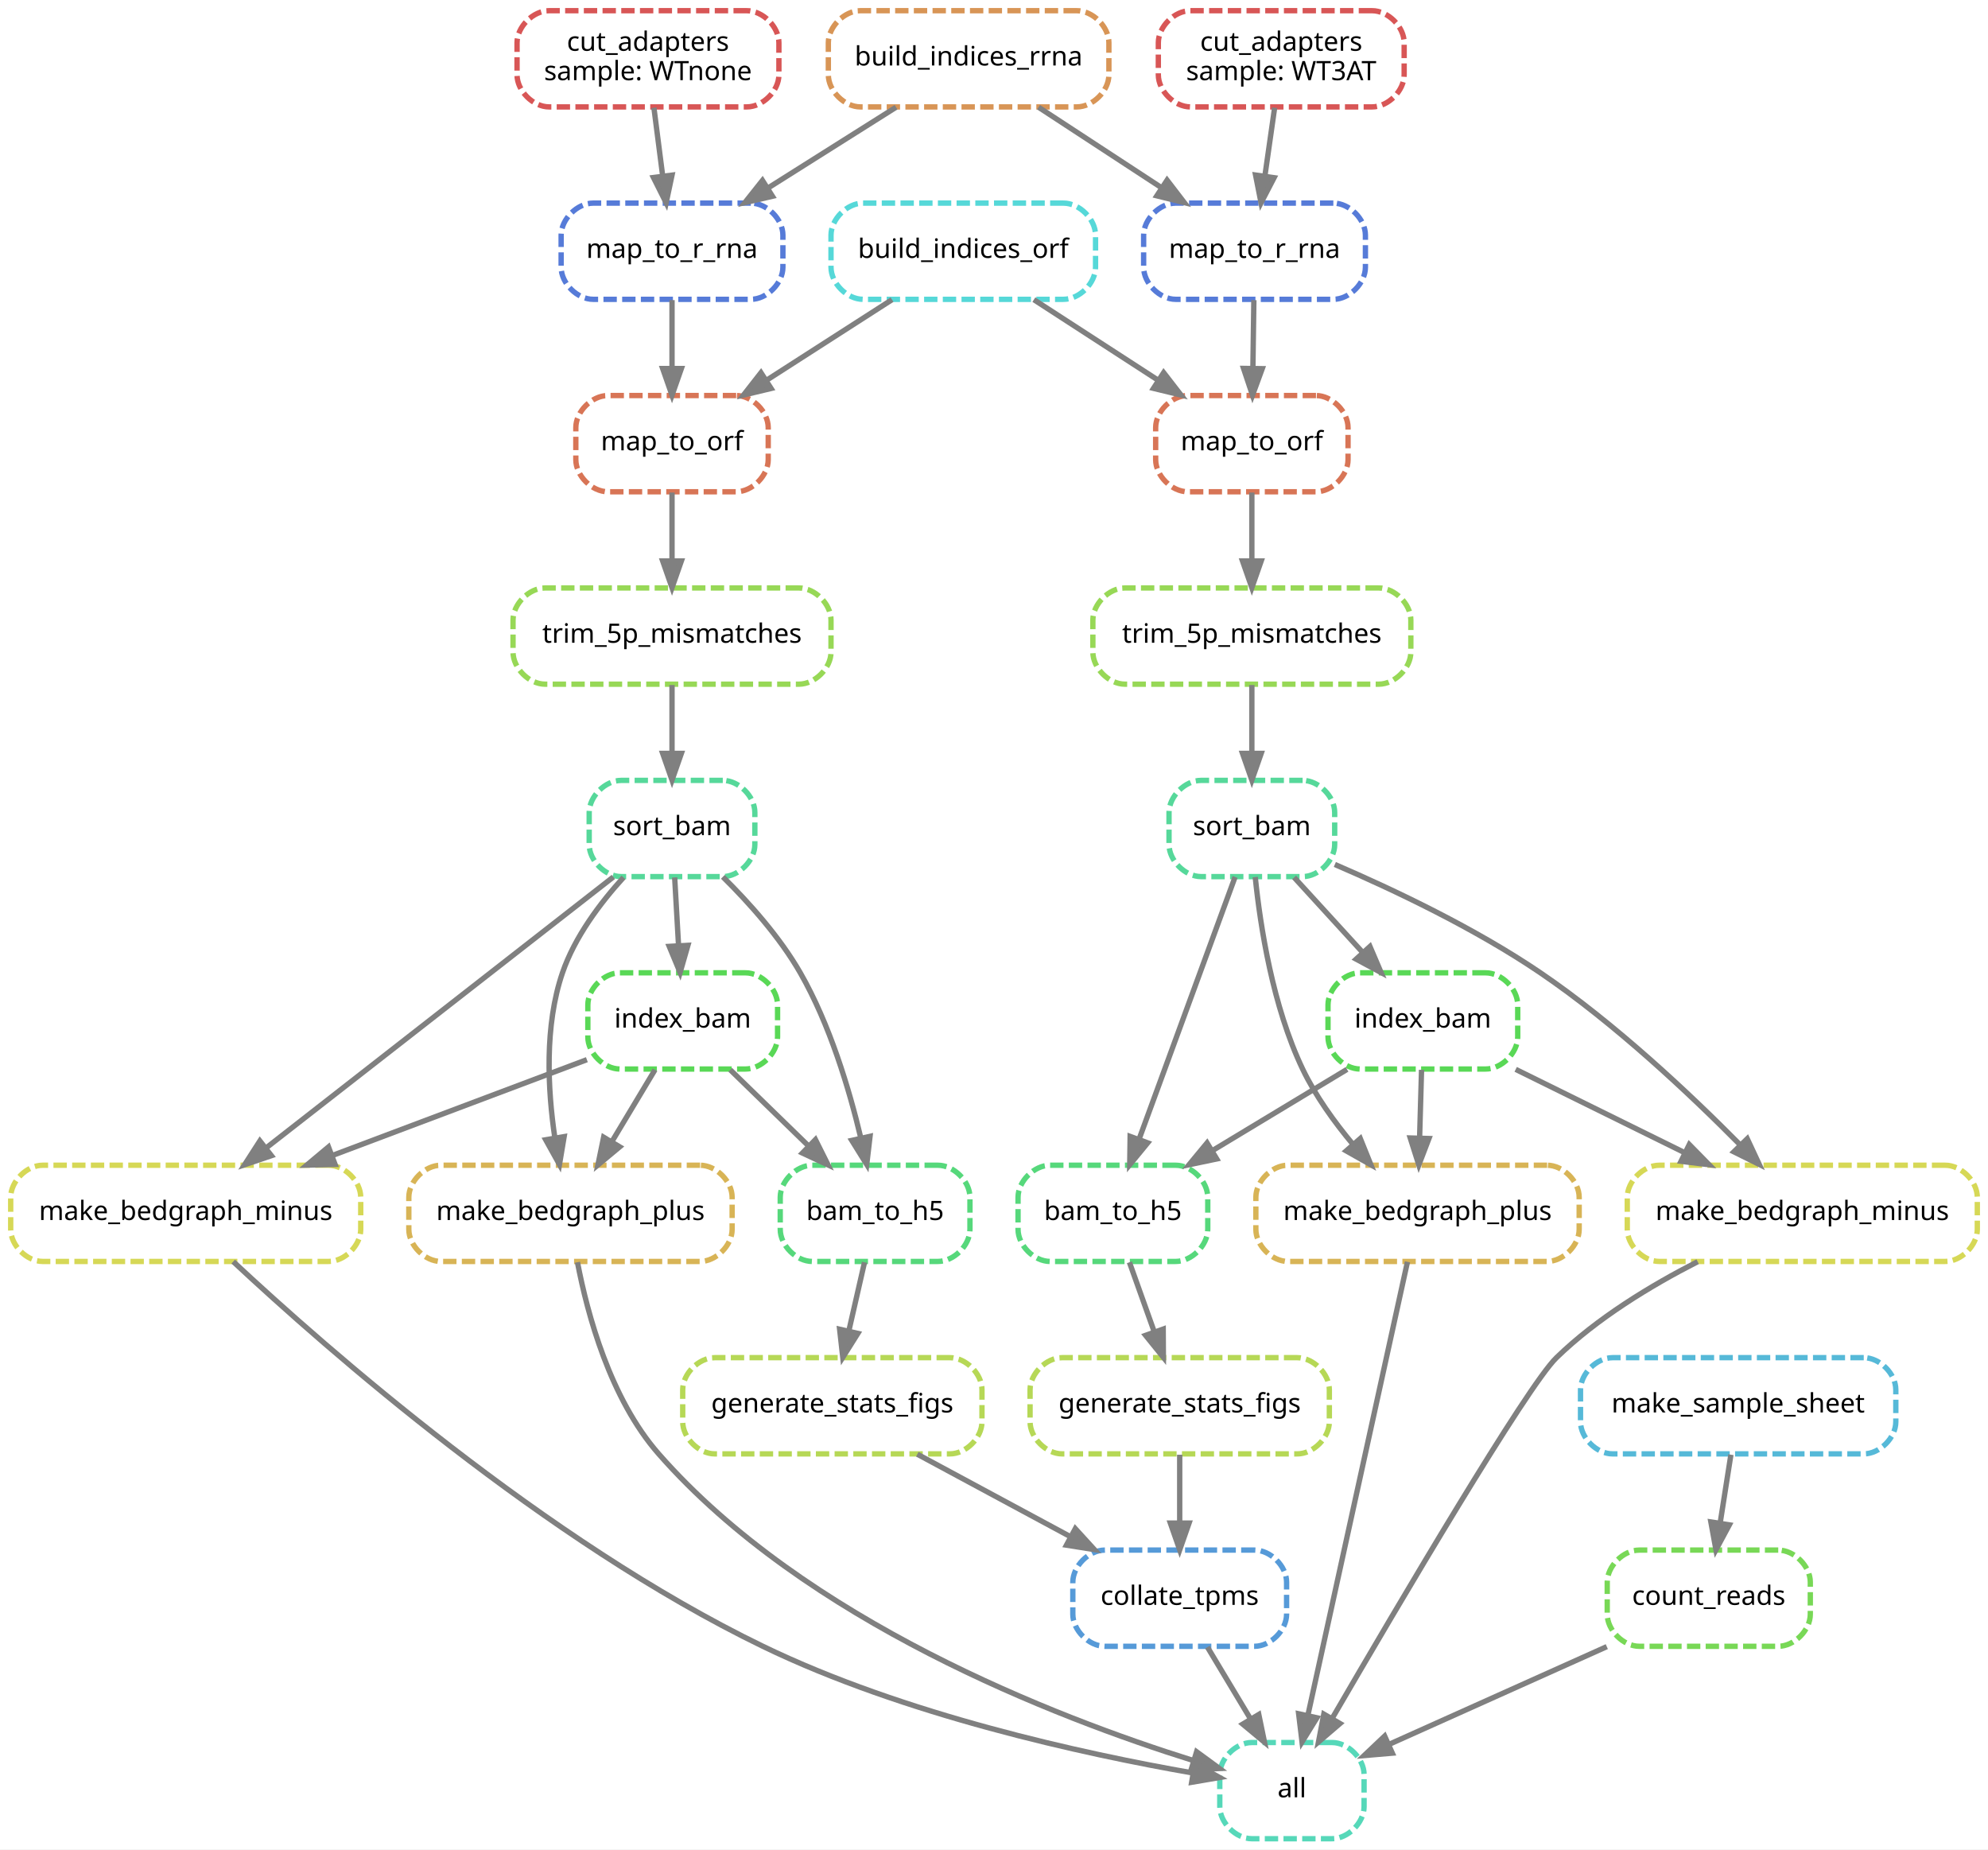
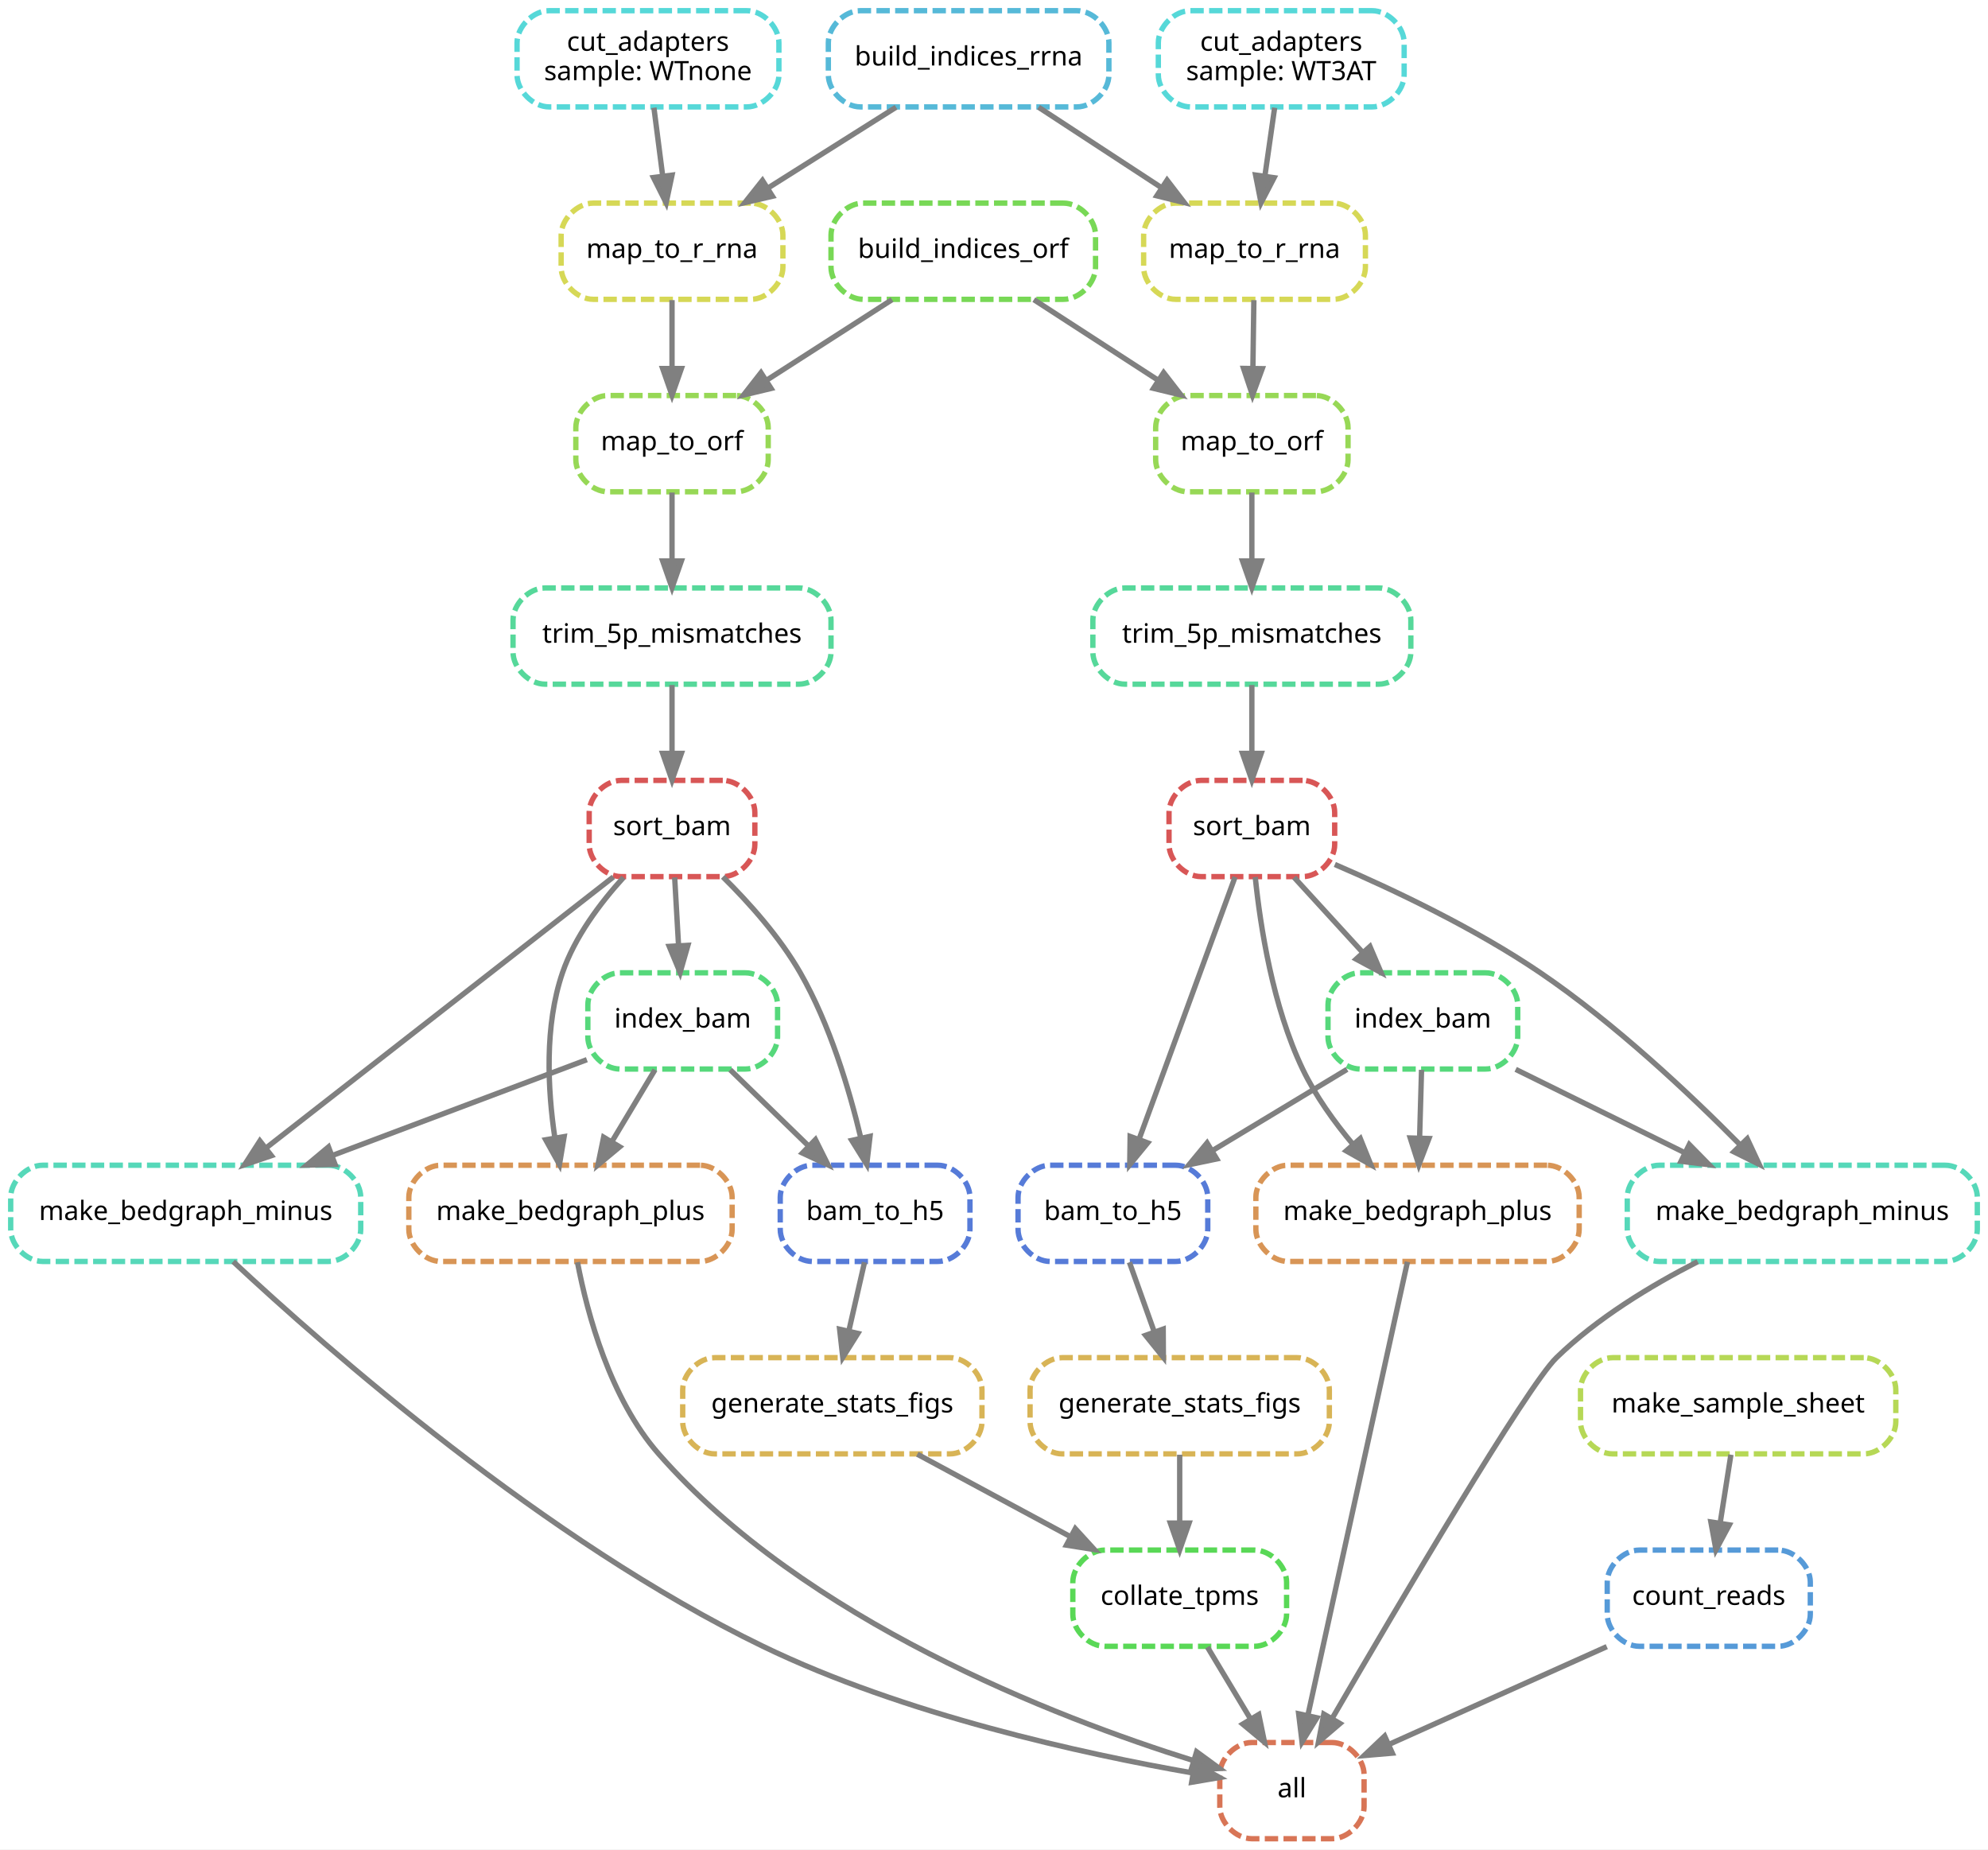
<svg xmlns="http://www.w3.org/2000/svg" width="744pt" height="692pt" viewBox="0.00 0.00 744.00 692.00">
  <g id="graph0" class="graph" transform="scale(1 1) rotate(0) translate(4 688)">
    <polygon fill="white" stroke="none" points="-4,4 -4,-688 740,-688 740,4 -4,4" />
    <g id="node1" class="node">
-       <path fill="none" stroke="#56d8b9" stroke-width="2" stroke-dasharray="5,2" d="M494.5,-36C494.5,-36 464.5,-36 464.5,-36 458.5,-36 452.5,-30 452.5,-24 452.5,-24 452.5,-12 452.5,-12 452.5,-6 458.5,-0 464.5,-0 464.5,-0 494.5,-0 494.5,-0 500.5,-0 506.5,-6 506.5,-12 506.5,-12 506.5,-24 506.5,-24 506.5,-30 500.5,-36 494.5,-36" />
+       <path fill="none" stroke="#d87556" stroke-width="2" stroke-dasharray="5,2" d="M494.5,-36C494.5,-36 464.5,-36 464.5,-36 458.5,-36 452.5,-30 452.5,-24 452.5,-24 452.5,-12 452.5,-12 452.5,-6 458.5,-0 464.5,-0 464.5,-0 494.5,-0 494.5,-0 500.5,-0 506.5,-6 506.5,-12 506.5,-12 506.5,-24 506.5,-24 506.5,-30 500.5,-36 494.5,-36" />
      <text text-anchor="middle" x="479.5" y="-15.5" font-family="sans" font-size="10.00">all</text>
    </g>
    <g id="node2" class="node">
-       <path fill="none" stroke="#d8b456" stroke-width="2" stroke-dasharray="5,2" d="M258,-252C258,-252 161,-252 161,-252 155,-252 149,-246 149,-240 149,-240 149,-228 149,-228 149,-222 155,-216 161,-216 161,-216 258,-216 258,-216 264,-216 270,-222 270,-228 270,-228 270,-240 270,-240 270,-246 264,-252 258,-252" />
+       <path fill="none" stroke="#d89556" stroke-width="2" stroke-dasharray="5,2" d="M258,-252C258,-252 161,-252 161,-252 155,-252 149,-246 149,-240 149,-240 149,-228 149,-228 149,-222 155,-216 161,-216 161,-216 258,-216 258,-216 264,-216 270,-222 270,-228 270,-228 270,-240 270,-240 270,-246 264,-252 258,-252" />
      <text text-anchor="middle" x="209.5" y="-231.5" font-family="sans" font-size="10.00">make_bedgraph_plus</text>
    </g>
    <g id="edge1" class="edge">
      <path fill="none" stroke="grey" stroke-width="2" d="M212.111,-215.709C215.835,-196.257 224.348,-164.685 242.5,-144 297.297,-81.555 390.983,-45.401 442.629,-29.247" />
      <polygon fill="grey" stroke="grey" stroke-width="2" points="443.826,-32.541 452.373,-26.28 441.788,-25.844 443.826,-32.541" />
    </g>
    <g id="node3" class="node">
-       <path fill="none" stroke="#d8b456" stroke-width="2" stroke-dasharray="5,2" d="M575,-252C575,-252 478,-252 478,-252 472,-252 466,-246 466,-240 466,-240 466,-228 466,-228 466,-222 472,-216 478,-216 478,-216 575,-216 575,-216 581,-216 587,-222 587,-228 587,-228 587,-240 587,-240 587,-246 581,-252 575,-252" />
+       <path fill="none" stroke="#d89556" stroke-width="2" stroke-dasharray="5,2" d="M575,-252C575,-252 478,-252 478,-252 472,-252 466,-246 466,-240 466,-240 466,-228 466,-228 466,-222 472,-216 478,-216 478,-216 575,-216 575,-216 581,-216 587,-222 587,-228 587,-228 587,-240 587,-240 587,-246 581,-252 575,-252" />
      <text text-anchor="middle" x="526.5" y="-231.5" font-family="sans" font-size="10.00">make_bedgraph_plus</text>
    </g>
    <g id="edge2" class="edge">
      <path fill="none" stroke="grey" stroke-width="2" d="M522.733,-215.849C514.586,-178.753 495.271,-90.81 485.452,-46.103" />
      <polygon fill="grey" stroke="grey" stroke-width="2" points="488.848,-45.249 483.285,-36.233 482.011,-46.751 488.848,-45.249" />
    </g>
    <g id="node4" class="node">
-       <path fill="none" stroke="#d6d856" stroke-width="2" stroke-dasharray="5,2" d="M119,-252C119,-252 12,-252 12,-252 6,-252 0,-246 0,-240 0,-240 0,-228 0,-228 0,-222 6,-216 12,-216 12,-216 119,-216 119,-216 125,-216 131,-222 131,-228 131,-228 131,-240 131,-240 131,-246 125,-252 119,-252" />
+       <path fill="none" stroke="#56d8b9" stroke-width="2" stroke-dasharray="5,2" d="M119,-252C119,-252 12,-252 12,-252 6,-252 0,-246 0,-240 0,-240 0,-228 0,-228 0,-222 6,-216 12,-216 12,-216 119,-216 119,-216 125,-216 131,-222 131,-228 131,-228 131,-240 131,-240 131,-246 125,-252 119,-252" />
      <text text-anchor="middle" x="65.5" y="-231.5" font-family="sans" font-size="10.00">make_bedgraph_minus</text>
    </g>
    <g id="edge3" class="edge">
      <path fill="none" stroke="grey" stroke-width="2" d="M83.273,-215.951C118.323,-183.246 200.049,-111.45 281.5,-72 334.384,-46.386 401.424,-31.765 442.356,-24.611" />
      <polygon fill="grey" stroke="grey" stroke-width="2" points="443.147,-28.027 452.425,-22.911 441.981,-21.125 443.147,-28.027" />
    </g>
    <g id="node5" class="node">
-       <path fill="none" stroke="#d6d856" stroke-width="2" stroke-dasharray="5,2" d="M724,-252C724,-252 617,-252 617,-252 611,-252 605,-246 605,-240 605,-240 605,-228 605,-228 605,-222 611,-216 617,-216 617,-216 724,-216 724,-216 730,-216 736,-222 736,-228 736,-228 736,-240 736,-240 736,-246 730,-252 724,-252" />
+       <path fill="none" stroke="#56d8b9" stroke-width="2" stroke-dasharray="5,2" d="M724,-252C724,-252 617,-252 617,-252 611,-252 605,-246 605,-240 605,-240 605,-228 605,-228 605,-222 611,-216 617,-216 617,-216 724,-216 724,-216 730,-216 736,-222 736,-228 736,-228 736,-240 736,-240 736,-246 730,-252 724,-252" />
      <text text-anchor="middle" x="670.5" y="-231.5" font-family="sans" font-size="10.00">make_bedgraph_minus</text>
    </g>
    <g id="edge4" class="edge">
      <path fill="none" stroke="grey" stroke-width="2" d="M631.352,-215.921C613.812,-206.969 593.702,-194.773 578.5,-180 567.456,-169.268 519.374,-87.701 494.512,-44.956" />
      <polygon fill="grey" stroke="grey" stroke-width="2" points="497.486,-43.108 489.439,-36.218 491.433,-46.623 497.486,-43.108" />
    </g>
    <g id="node6" class="node">
-       <path fill="none" stroke="#569ad8" stroke-width="2" stroke-dasharray="5,2" d="M465.5,-108C465.5,-108 409.5,-108 409.5,-108 403.5,-108 397.5,-102 397.5,-96 397.5,-96 397.5,-84 397.5,-84 397.5,-78 403.5,-72 409.5,-72 409.5,-72 465.5,-72 465.5,-72 471.5,-72 477.5,-78 477.5,-84 477.5,-84 477.5,-96 477.5,-96 477.5,-102 471.5,-108 465.5,-108" />
+       <path fill="none" stroke="#59d856" stroke-width="2" stroke-dasharray="5,2" d="M465.5,-108C465.5,-108 409.5,-108 409.5,-108 403.5,-108 397.5,-102 397.5,-96 397.5,-96 397.5,-84 397.5,-84 397.5,-78 403.5,-72 409.5,-72 409.5,-72 465.5,-72 465.5,-72 471.5,-72 477.5,-78 477.5,-84 477.5,-84 477.5,-96 477.5,-96 477.5,-102 471.5,-108 465.5,-108" />
      <text text-anchor="middle" x="437.5" y="-87.5" font-family="sans" font-size="10.00">collate_tpms</text>
    </g>
    <g id="edge5" class="edge">
      <path fill="none" stroke="grey" stroke-width="2" d="M447.882,-71.697C452.765,-63.559 458.687,-53.689 464.079,-44.701" />
      <polygon fill="grey" stroke="grey" stroke-width="2" points="467.094,-46.48 469.237,-36.104 461.091,-42.879 467.094,-46.48" />
    </g>
    <g id="node7" class="node">
-       <path fill="none" stroke="#78d856" stroke-width="2" stroke-dasharray="5,2" d="M661.5,-108C661.5,-108 609.5,-108 609.5,-108 603.5,-108 597.5,-102 597.5,-96 597.5,-96 597.5,-84 597.5,-84 597.5,-78 603.5,-72 609.5,-72 609.5,-72 661.5,-72 661.5,-72 667.5,-72 673.5,-78 673.5,-84 673.5,-84 673.5,-96 673.5,-96 673.5,-102 667.5,-108 661.5,-108" />
+       <path fill="none" stroke="#569ad8" stroke-width="2" stroke-dasharray="5,2" d="M661.5,-108C661.5,-108 609.5,-108 609.5,-108 603.5,-108 597.5,-102 597.5,-96 597.5,-96 597.5,-84 597.5,-84 597.5,-78 603.5,-72 609.5,-72 609.5,-72 661.5,-72 661.5,-72 667.5,-72 673.5,-78 673.5,-84 673.5,-84 673.5,-96 673.5,-96 673.5,-102 667.5,-108 661.5,-108" />
      <text text-anchor="middle" x="635.5" y="-87.5" font-family="sans" font-size="10.00">count_reads</text>
    </g>
    <g id="edge6" class="edge">
      <path fill="none" stroke="grey" stroke-width="2" d="M597.338,-71.876C572.493,-60.728 540.276,-46.272 515.81,-35.293" />
      <polygon fill="grey" stroke="grey" stroke-width="2" points="517.068,-32.021 506.512,-31.121 514.202,-38.408 517.068,-32.021" />
    </g>
    <g id="node8" class="node">
-       <path fill="none" stroke="#56d89a" stroke-width="2" stroke-dasharray="5,2" d="M266.5,-396C266.5,-396 228.5,-396 228.5,-396 222.5,-396 216.5,-390 216.5,-384 216.5,-384 216.5,-372 216.5,-372 216.5,-366 222.5,-360 228.5,-360 228.5,-360 266.5,-360 266.5,-360 272.5,-360 278.5,-366 278.5,-372 278.5,-372 278.5,-384 278.5,-384 278.5,-390 272.5,-396 266.5,-396" />
+       <path fill="none" stroke="#d85656" stroke-width="2" stroke-dasharray="5,2" d="M266.5,-396C266.5,-396 228.5,-396 228.5,-396 222.5,-396 216.5,-390 216.5,-384 216.5,-384 216.5,-372 216.5,-372 216.5,-366 222.5,-360 228.5,-360 228.5,-360 266.5,-360 266.5,-360 272.5,-360 278.5,-366 278.5,-372 278.5,-372 278.5,-384 278.5,-384 278.5,-390 272.5,-396 266.5,-396" />
      <text text-anchor="middle" x="247.5" y="-375.5" font-family="sans" font-size="10.00">sort_bam</text>
    </g>
    <g id="edge7" class="edge">
      <path fill="none" stroke="grey" stroke-width="2" d="M229.331,-359.677C220.615,-350.097 211.088,-337.43 206.5,-324 199.721,-304.159 200.967,-280.362 203.637,-262.369" />
      <polygon fill="grey" stroke="grey" stroke-width="2" points="207.13,-262.71 205.374,-252.262 200.231,-261.524 207.13,-262.71" />
    </g>
    <g id="edge11" class="edge">
      <path fill="none" stroke="grey" stroke-width="2" d="M225.547,-359.871C193.162,-334.604 132.474,-287.254 95.849,-258.679" />
      <polygon fill="grey" stroke="grey" stroke-width="2" points="97.569,-255.581 87.531,-252.189 93.263,-261.1 97.569,-255.581" />
    </g>
    <g id="node9" class="node">
-       <path fill="none" stroke="#59d856" stroke-width="2" stroke-dasharray="5,2" d="M275,-324C275,-324 228,-324 228,-324 222,-324 216,-318 216,-312 216,-312 216,-300 216,-300 216,-294 222,-288 228,-288 228,-288 275,-288 275,-288 281,-288 287,-294 287,-300 287,-300 287,-312 287,-312 287,-318 281,-324 275,-324" />
+       <path fill="none" stroke="#56d87b" stroke-width="2" stroke-dasharray="5,2" d="M275,-324C275,-324 228,-324 228,-324 222,-324 216,-318 216,-312 216,-312 216,-300 216,-300 216,-294 222,-288 228,-288 228,-288 275,-288 275,-288 281,-288 287,-294 287,-300 287,-300 287,-312 287,-312 287,-318 281,-324 275,-324" />
      <text text-anchor="middle" x="251.5" y="-303.5" font-family="sans" font-size="10.00">index_bam</text>
    </g>
    <g id="edge19" class="edge">
      <path fill="none" stroke="grey" stroke-width="2" d="M248.489,-359.697C248.93,-351.983 249.459,-342.712 249.951,-334.112" />
      <polygon fill="grey" stroke="grey" stroke-width="2" points="253.446,-334.288 250.523,-324.104 246.458,-333.888 253.446,-334.288" />
    </g>
    <g id="node17" class="node">
-       <path fill="none" stroke="#56d87b" stroke-width="2" stroke-dasharray="5,2" d="M347,-252C347,-252 300,-252 300,-252 294,-252 288,-246 288,-240 288,-240 288,-228 288,-228 288,-222 294,-216 300,-216 300,-216 347,-216 347,-216 353,-216 359,-222 359,-228 359,-228 359,-240 359,-240 359,-246 353,-252 347,-252" />
+       <path fill="none" stroke="#567bd8" stroke-width="2" stroke-dasharray="5,2" d="M347,-252C347,-252 300,-252 300,-252 294,-252 288,-246 288,-240 288,-240 288,-228 288,-228 288,-222 294,-216 300,-216 300,-216 347,-216 347,-216 353,-216 359,-222 359,-228 359,-228 359,-240 359,-240 359,-246 353,-252 347,-252" />
      <text text-anchor="middle" x="323.5" y="-231.5" font-family="sans" font-size="10.00">bam_to_h5</text>
    </g>
    <g id="edge26" class="edge">
      <path fill="none" stroke="grey" stroke-width="2" d="M266.52,-359.911C276.345,-350.208 287.846,-337.356 295.5,-324 306.541,-304.733 313.787,-280.578 318.135,-262.296" />
      <polygon fill="grey" stroke="grey" stroke-width="2" points="321.606,-262.814 320.368,-252.291 314.774,-261.289 321.606,-262.814" />
    </g>
    <g id="edge8" class="edge">
      <path fill="none" stroke="grey" stroke-width="2" d="M241.118,-287.697C236.235,-279.559 230.313,-269.689 224.921,-260.701" />
      <polygon fill="grey" stroke="grey" stroke-width="2" points="227.909,-258.879 219.763,-252.104 221.906,-262.48 227.909,-258.879" />
    </g>
    <g id="edge12" class="edge">
      <path fill="none" stroke="grey" stroke-width="2" d="M215.637,-291.503C188.68,-281.358 151.265,-267.277 120.53,-255.71" />
      <polygon fill="grey" stroke="grey" stroke-width="2" points="121.399,-252.298 110.807,-252.051 118.934,-258.849 121.399,-252.298" />
    </g>
    <g id="edge27" class="edge">
      <path fill="none" stroke="grey" stroke-width="2" d="M269.298,-287.697C278.104,-279.135 288.882,-268.656 298.501,-259.304" />
      <polygon fill="grey" stroke="grey" stroke-width="2" points="301.177,-261.585 305.907,-252.104 296.297,-256.566 301.177,-261.585" />
    </g>
    <g id="node10" class="node">
-       <path fill="none" stroke="#56d89a" stroke-width="2" stroke-dasharray="5,2" d="M483.5,-396C483.5,-396 445.5,-396 445.5,-396 439.5,-396 433.5,-390 433.5,-384 433.5,-384 433.5,-372 433.5,-372 433.5,-366 439.5,-360 445.5,-360 445.5,-360 483.5,-360 483.5,-360 489.5,-360 495.5,-366 495.5,-372 495.5,-372 495.5,-384 495.5,-384 495.5,-390 489.5,-396 483.5,-396" />
+       <path fill="none" stroke="#d85656" stroke-width="2" stroke-dasharray="5,2" d="M483.5,-396C483.5,-396 445.5,-396 445.5,-396 439.5,-396 433.5,-390 433.5,-384 433.5,-384 433.5,-372 433.5,-372 433.5,-366 439.5,-360 445.5,-360 445.5,-360 483.5,-360 483.5,-360 489.5,-360 495.5,-366 495.5,-372 495.5,-372 495.5,-384 495.5,-384 495.5,-390 489.5,-396 483.5,-396" />
      <text text-anchor="middle" x="464.5" y="-375.5" font-family="sans" font-size="10.00">sort_bam</text>
    </g>
    <g id="edge9" class="edge">
      <path fill="none" stroke="grey" stroke-width="2" d="M465.768,-359.836C467.669,-341.328 472.324,-311.377 483.5,-288 488.303,-277.955 495.373,-268.143 502.4,-259.747" />
      <polygon fill="grey" stroke="grey" stroke-width="2" points="505.084,-261.995 509.047,-252.169 499.821,-257.378 505.084,-261.995" />
    </g>
    <g id="edge13" class="edge">
      <path fill="none" stroke="grey" stroke-width="2" d="M495.555,-364.542C517.852,-354.947 548.141,-340.55 572.5,-324 600.359,-305.073 628.437,-278.65 647.354,-259.516" />
      <polygon fill="grey" stroke="grey" stroke-width="2" points="649.901,-261.917 654.38,-252.316 644.891,-257.028 649.901,-261.917" />
    </g>
    <g id="node11" class="node">
-       <path fill="none" stroke="#59d856" stroke-width="2" stroke-dasharray="5,2" d="M552,-324C552,-324 505,-324 505,-324 499,-324 493,-318 493,-312 493,-312 493,-300 493,-300 493,-294 499,-288 505,-288 505,-288 552,-288 552,-288 558,-288 564,-294 564,-300 564,-300 564,-312 564,-312 564,-318 558,-324 552,-324" />
+       <path fill="none" stroke="#56d87b" stroke-width="2" stroke-dasharray="5,2" d="M552,-324C552,-324 505,-324 505,-324 499,-324 493,-318 493,-312 493,-312 493,-300 493,-300 493,-294 499,-288 505,-288 505,-288 552,-288 552,-288 558,-288 564,-294 564,-300 564,-300 564,-312 564,-312 564,-318 558,-324 552,-324" />
      <text text-anchor="middle" x="528.5" y="-303.5" font-family="sans" font-size="10.00">index_bam</text>
    </g>
    <g id="edge21" class="edge">
      <path fill="none" stroke="grey" stroke-width="2" d="M480.32,-359.697C488.07,-351.22 497.539,-340.864 506.024,-331.583" />
      <polygon fill="grey" stroke="grey" stroke-width="2" points="508.697,-333.846 512.862,-324.104 503.531,-329.123 508.697,-333.846" />
    </g>
    <g id="node18" class="node">
-       <path fill="none" stroke="#56d87b" stroke-width="2" stroke-dasharray="5,2" d="M436,-252C436,-252 389,-252 389,-252 383,-252 377,-246 377,-240 377,-240 377,-228 377,-228 377,-222 383,-216 389,-216 389,-216 436,-216 436,-216 442,-216 448,-222 448,-228 448,-228 448,-240 448,-240 448,-246 442,-252 436,-252" />
+       <path fill="none" stroke="#567bd8" stroke-width="2" stroke-dasharray="5,2" d="M436,-252C436,-252 389,-252 389,-252 383,-252 377,-246 377,-240 377,-240 377,-228 377,-228 377,-222 383,-216 389,-216 389,-216 436,-216 436,-216 442,-216 448,-222 448,-228 448,-228 448,-240 448,-240 448,-246 442,-252 436,-252" />
      <text text-anchor="middle" x="412.5" y="-231.5" font-family="sans" font-size="10.00">bam_to_h5</text>
    </g>
    <g id="edge28" class="edge">
      <path fill="none" stroke="grey" stroke-width="2" d="M458.228,-359.871C449.287,-335.457 432.797,-290.426 422.254,-261.635" />
      <polygon fill="grey" stroke="grey" stroke-width="2" points="425.52,-260.376 418.795,-252.189 418.947,-262.783 425.52,-260.376" />
    </g>
    <g id="edge10" class="edge">
      <path fill="none" stroke="grey" stroke-width="2" d="M528.006,-287.697C527.785,-279.983 527.52,-270.712 527.275,-262.112" />
      <polygon fill="grey" stroke="grey" stroke-width="2" points="530.773,-262 526.989,-252.104 523.776,-262.2 530.773,-262" />
    </g>
    <g id="edge14" class="edge">
      <path fill="none" stroke="grey" stroke-width="2" d="M563.237,-287.876C582.319,-278.469 606.179,-266.708 626.547,-256.667" />
      <polygon fill="grey" stroke="grey" stroke-width="2" points="628.208,-259.751 635.629,-252.19 625.112,-253.472 628.208,-259.751" />
    </g>
    <g id="edge29" class="edge">
      <path fill="none" stroke="grey" stroke-width="2" d="M500.123,-287.876C484.956,-278.724 466.095,-267.342 449.761,-257.485" />
      <polygon fill="grey" stroke="grey" stroke-width="2" points="451.356,-254.36 440.986,-252.19 447.739,-260.353 451.356,-254.36" />
    </g>
    <g id="node12" class="node">
-       <path fill="none" stroke="#b6d856" stroke-width="2" stroke-dasharray="5,2" d="M351.5,-180C351.5,-180 263.5,-180 263.5,-180 257.5,-180 251.5,-174 251.5,-168 251.5,-168 251.5,-156 251.5,-156 251.5,-150 257.5,-144 263.5,-144 263.5,-144 351.5,-144 351.5,-144 357.5,-144 363.5,-150 363.5,-156 363.5,-156 363.5,-168 363.5,-168 363.5,-174 357.5,-180 351.5,-180" />
+       <path fill="none" stroke="#d8b456" stroke-width="2" stroke-dasharray="5,2" d="M351.5,-180C351.5,-180 263.5,-180 263.5,-180 257.5,-180 251.5,-174 251.5,-168 251.5,-168 251.5,-156 251.5,-156 251.5,-150 257.5,-144 263.5,-144 263.5,-144 351.5,-144 351.5,-144 357.5,-144 363.5,-150 363.5,-156 363.5,-156 363.5,-168 363.5,-168 363.5,-174 357.5,-180 351.5,-180" />
      <text text-anchor="middle" x="307.5" y="-159.5" font-family="sans" font-size="10.00">generate_stats_figs</text>
    </g>
    <g id="edge15" class="edge">
      <path fill="none" stroke="grey" stroke-width="2" d="M339.302,-143.876C356.614,-134.554 378.221,-122.919 396.756,-112.939" />
      <polygon fill="grey" stroke="grey" stroke-width="2" points="398.431,-116.012 405.576,-108.19 395.112,-109.849 398.431,-116.012" />
    </g>
    <g id="node13" class="node">
-       <path fill="none" stroke="#b6d856" stroke-width="2" stroke-dasharray="5,2" d="M481.5,-180C481.5,-180 393.5,-180 393.5,-180 387.5,-180 381.5,-174 381.5,-168 381.5,-168 381.5,-156 381.5,-156 381.5,-150 387.5,-144 393.5,-144 393.5,-144 481.5,-144 481.5,-144 487.5,-144 493.5,-150 493.5,-156 493.5,-156 493.5,-168 493.5,-168 493.5,-174 487.5,-180 481.5,-180" />
+       <path fill="none" stroke="#d8b456" stroke-width="2" stroke-dasharray="5,2" d="M481.5,-180C481.5,-180 393.5,-180 393.5,-180 387.5,-180 381.5,-174 381.5,-168 381.5,-168 381.5,-156 381.5,-156 381.5,-150 387.5,-144 393.5,-144 393.5,-144 481.5,-144 481.5,-144 487.5,-144 493.5,-150 493.5,-156 493.5,-156 493.5,-168 493.5,-168 493.5,-174 487.5,-180 481.5,-180" />
      <text text-anchor="middle" x="437.5" y="-159.5" font-family="sans" font-size="10.00">generate_stats_figs</text>
    </g>
    <g id="edge16" class="edge">
      <path fill="none" stroke="grey" stroke-width="2" d="M437.5,-143.697C437.5,-135.983 437.5,-126.712 437.5,-118.112" />
      <polygon fill="grey" stroke="grey" stroke-width="2" points="441,-118.104 437.5,-108.104 434,-118.104 441,-118.104" />
    </g>
    <g id="node14" class="node">
-       <path fill="none" stroke="#56b9d8" stroke-width="2" stroke-dasharray="5,2" d="M693.5,-180C693.5,-180 599.5,-180 599.5,-180 593.5,-180 587.5,-174 587.5,-168 587.5,-168 587.5,-156 587.5,-156 587.5,-150 593.5,-144 599.5,-144 599.5,-144 693.5,-144 693.5,-144 699.5,-144 705.5,-150 705.5,-156 705.5,-156 705.5,-168 705.5,-168 705.5,-174 699.5,-180 693.5,-180" />
+       <path fill="none" stroke="#b6d856" stroke-width="2" stroke-dasharray="5,2" d="M693.5,-180C693.5,-180 599.5,-180 599.5,-180 593.5,-180 587.5,-174 587.5,-168 587.5,-168 587.5,-156 587.5,-156 587.5,-150 593.5,-144 599.5,-144 599.5,-144 693.5,-144 693.5,-144 699.5,-144 705.5,-150 705.5,-156 705.5,-156 705.5,-168 705.5,-168 705.5,-174 699.5,-180 693.5,-180" />
      <text text-anchor="middle" x="646.5" y="-159.5" font-family="sans" font-size="10.00">make_sample_sheet</text>
    </g>
    <g id="edge17" class="edge">
      <path fill="none" stroke="grey" stroke-width="2" d="M643.781,-143.697C642.569,-135.983 641.112,-126.712 639.761,-118.112" />
      <polygon fill="grey" stroke="grey" stroke-width="2" points="643.198,-117.44 638.188,-108.104 636.283,-118.526 643.198,-117.44" />
    </g>
    <g id="node15" class="node">
-       <path fill="none" stroke="#97d856" stroke-width="2" stroke-dasharray="5,2" d="M295,-468C295,-468 200,-468 200,-468 194,-468 188,-462 188,-456 188,-456 188,-444 188,-444 188,-438 194,-432 200,-432 200,-432 295,-432 295,-432 301,-432 307,-438 307,-444 307,-444 307,-456 307,-456 307,-462 301,-468 295,-468" />
+       <path fill="none" stroke="#56d89a" stroke-width="2" stroke-dasharray="5,2" d="M295,-468C295,-468 200,-468 200,-468 194,-468 188,-462 188,-456 188,-456 188,-444 188,-444 188,-438 194,-432 200,-432 200,-432 295,-432 295,-432 301,-432 307,-438 307,-444 307,-444 307,-456 307,-456 307,-462 301,-468 295,-468" />
      <text text-anchor="middle" x="247.5" y="-447.5" font-family="sans" font-size="10.00">trim_5p_mismatches</text>
    </g>
    <g id="edge18" class="edge">
      <path fill="none" stroke="grey" stroke-width="2" d="M247.5,-431.697C247.5,-423.983 247.5,-414.712 247.5,-406.112" />
      <polygon fill="grey" stroke="grey" stroke-width="2" points="251,-406.104 247.5,-396.104 244,-406.104 251,-406.104" />
    </g>
    <g id="node16" class="node">
-       <path fill="none" stroke="#97d856" stroke-width="2" stroke-dasharray="5,2" d="M512,-468C512,-468 417,-468 417,-468 411,-468 405,-462 405,-456 405,-456 405,-444 405,-444 405,-438 411,-432 417,-432 417,-432 512,-432 512,-432 518,-432 524,-438 524,-444 524,-444 524,-456 524,-456 524,-462 518,-468 512,-468" />
+       <path fill="none" stroke="#56d89a" stroke-width="2" stroke-dasharray="5,2" d="M512,-468C512,-468 417,-468 417,-468 411,-468 405,-462 405,-456 405,-456 405,-444 405,-444 405,-438 411,-432 417,-432 417,-432 512,-432 512,-432 518,-432 524,-438 524,-444 524,-444 524,-456 524,-456 524,-462 518,-468 512,-468" />
      <text text-anchor="middle" x="464.5" y="-447.5" font-family="sans" font-size="10.00">trim_5p_mismatches</text>
    </g>
    <g id="edge20" class="edge">
      <path fill="none" stroke="grey" stroke-width="2" d="M464.5,-431.697C464.5,-423.983 464.5,-414.712 464.5,-406.112" />
      <polygon fill="grey" stroke="grey" stroke-width="2" points="468,-406.104 464.5,-396.104 461,-406.104 468,-406.104" />
    </g>
    <g id="edge22" class="edge">
      <path fill="none" stroke="grey" stroke-width="2" d="M319.545,-215.697C317.782,-207.983 315.663,-198.712 313.697,-190.112" />
      <polygon fill="grey" stroke="grey" stroke-width="2" points="317.05,-189.073 311.41,-180.104 310.226,-190.633 317.05,-189.073" />
    </g>
    <g id="edge23" class="edge">
      <path fill="none" stroke="grey" stroke-width="2" d="M418.68,-215.697C421.495,-207.813 424.891,-198.304 428.019,-189.546" />
      <polygon fill="grey" stroke="grey" stroke-width="2" points="431.324,-190.699 431.391,-180.104 424.732,-188.345 431.324,-190.699" />
    </g>
    <g id="node19" class="node">
-       <path fill="none" stroke="#d87556" stroke-width="2" stroke-dasharray="5,2" d="M271.5,-540C271.5,-540 223.5,-540 223.5,-540 217.5,-540 211.5,-534 211.5,-528 211.5,-528 211.5,-516 211.5,-516 211.5,-510 217.5,-504 223.5,-504 223.5,-504 271.5,-504 271.5,-504 277.5,-504 283.5,-510 283.5,-516 283.5,-516 283.5,-528 283.5,-528 283.5,-534 277.5,-540 271.5,-540" />
+       <path fill="none" stroke="#97d856" stroke-width="2" stroke-dasharray="5,2" d="M271.5,-540C271.5,-540 223.5,-540 223.5,-540 217.5,-540 211.5,-534 211.5,-528 211.5,-528 211.5,-516 211.5,-516 211.5,-510 217.5,-504 223.5,-504 223.5,-504 271.5,-504 271.5,-504 277.5,-504 283.5,-510 283.5,-516 283.5,-516 283.5,-528 283.5,-528 283.5,-534 277.5,-540 271.5,-540" />
      <text text-anchor="middle" x="247.5" y="-519.5" font-family="sans" font-size="10.00">map_to_orf</text>
    </g>
    <g id="edge24" class="edge">
      <path fill="none" stroke="grey" stroke-width="2" d="M247.5,-503.697C247.5,-495.983 247.5,-486.712 247.5,-478.112" />
      <polygon fill="grey" stroke="grey" stroke-width="2" points="251,-478.104 247.5,-468.104 244,-478.104 251,-478.104" />
    </g>
    <g id="node20" class="node">
-       <path fill="none" stroke="#d87556" stroke-width="2" stroke-dasharray="5,2" d="M488.5,-540C488.5,-540 440.5,-540 440.5,-540 434.5,-540 428.5,-534 428.5,-528 428.5,-528 428.5,-516 428.5,-516 428.5,-510 434.5,-504 440.5,-504 440.5,-504 488.5,-504 488.5,-504 494.5,-504 500.5,-510 500.5,-516 500.5,-516 500.5,-528 500.5,-528 500.5,-534 494.5,-540 488.5,-540" />
+       <path fill="none" stroke="#97d856" stroke-width="2" stroke-dasharray="5,2" d="M488.5,-540C488.5,-540 440.5,-540 440.5,-540 434.5,-540 428.5,-534 428.5,-528 428.5,-528 428.5,-516 428.5,-516 428.5,-510 434.5,-504 440.5,-504 440.5,-504 488.5,-504 488.5,-504 494.5,-504 500.5,-510 500.5,-516 500.5,-516 500.5,-528 500.5,-528 500.5,-534 494.5,-540 488.5,-540" />
      <text text-anchor="middle" x="464.5" y="-519.5" font-family="sans" font-size="10.00">map_to_orf</text>
    </g>
    <g id="edge25" class="edge">
      <path fill="none" stroke="grey" stroke-width="2" d="M464.5,-503.697C464.5,-495.983 464.5,-486.712 464.5,-478.112" />
      <polygon fill="grey" stroke="grey" stroke-width="2" points="468,-478.104 464.5,-468.104 461,-478.104 468,-478.104" />
    </g>
    <g id="node21" class="node">
-       <path fill="none" stroke="#56d8d8" stroke-width="2" stroke-dasharray="5,2" d="M394,-612C394,-612 319,-612 319,-612 313,-612 307,-606 307,-600 307,-600 307,-588 307,-588 307,-582 313,-576 319,-576 319,-576 394,-576 394,-576 400,-576 406,-582 406,-588 406,-588 406,-600 406,-600 406,-606 400,-612 394,-612" />
+       <path fill="none" stroke="#78d856" stroke-width="2" stroke-dasharray="5,2" d="M394,-612C394,-612 319,-612 319,-612 313,-612 307,-606 307,-600 307,-600 307,-588 307,-588 307,-582 313,-576 319,-576 319,-576 394,-576 394,-576 400,-576 406,-582 406,-588 406,-588 406,-600 406,-600 406,-606 400,-612 394,-612" />
      <text text-anchor="middle" x="356.5" y="-591.5" font-family="sans" font-size="10.00">build_indices_orf</text>
    </g>
    <g id="edge30" class="edge">
      <path fill="none" stroke="grey" stroke-width="2" d="M329.836,-575.876C315.716,-566.808 298.189,-555.552 282.939,-545.759" />
      <polygon fill="grey" stroke="grey" stroke-width="2" points="284.573,-542.648 274.267,-540.19 280.79,-548.538 284.573,-542.648" />
    </g>
    <g id="edge32" class="edge">
      <path fill="none" stroke="grey" stroke-width="2" d="M382.92,-575.876C396.91,-566.808 414.276,-555.552 429.386,-545.759" />
      <polygon fill="grey" stroke="grey" stroke-width="2" points="431.491,-548.566 437.979,-540.19 427.683,-542.692 431.491,-548.566" />
    </g>
    <g id="node22" class="node">
-       <path fill="none" stroke="#567bd8" stroke-width="2" stroke-dasharray="5,2" d="M277,-612C277,-612 218,-612 218,-612 212,-612 206,-606 206,-600 206,-600 206,-588 206,-588 206,-582 212,-576 218,-576 218,-576 277,-576 277,-576 283,-576 289,-582 289,-588 289,-588 289,-600 289,-600 289,-606 283,-612 277,-612" />
+       <path fill="none" stroke="#d6d856" stroke-width="2" stroke-dasharray="5,2" d="M277,-612C277,-612 218,-612 218,-612 212,-612 206,-606 206,-600 206,-600 206,-588 206,-588 206,-582 212,-576 218,-576 218,-576 277,-576 277,-576 283,-576 289,-582 289,-588 289,-588 289,-600 289,-600 289,-606 283,-612 277,-612" />
      <text text-anchor="middle" x="247.5" y="-591.5" font-family="sans" font-size="10.00">map_to_r_rna</text>
    </g>
    <g id="edge31" class="edge">
      <path fill="none" stroke="grey" stroke-width="2" d="M247.5,-575.697C247.5,-567.983 247.5,-558.712 247.5,-550.112" />
      <polygon fill="grey" stroke="grey" stroke-width="2" points="251,-550.104 247.5,-540.104 244,-550.104 251,-550.104" />
    </g>
    <g id="node23" class="node">
-       <path fill="none" stroke="#567bd8" stroke-width="2" stroke-dasharray="5,2" d="M495,-612C495,-612 436,-612 436,-612 430,-612 424,-606 424,-600 424,-600 424,-588 424,-588 424,-582 430,-576 436,-576 436,-576 495,-576 495,-576 501,-576 507,-582 507,-588 507,-588 507,-600 507,-600 507,-606 501,-612 495,-612" />
+       <path fill="none" stroke="#d6d856" stroke-width="2" stroke-dasharray="5,2" d="M495,-612C495,-612 436,-612 436,-612 430,-612 424,-606 424,-600 424,-600 424,-588 424,-588 424,-582 430,-576 436,-576 436,-576 495,-576 495,-576 501,-576 507,-582 507,-588 507,-588 507,-600 507,-600 507,-606 501,-612 495,-612" />
      <text text-anchor="middle" x="465.5" y="-591.5" font-family="sans" font-size="10.00">map_to_r_rna</text>
    </g>
    <g id="edge33" class="edge">
      <path fill="none" stroke="grey" stroke-width="2" d="M465.253,-575.697C465.143,-567.983 465.01,-558.712 464.887,-550.112" />
      <polygon fill="grey" stroke="grey" stroke-width="2" points="468.387,-550.053 464.744,-540.104 461.388,-550.153 468.387,-550.053" />
    </g>
    <g id="node24" class="node">
-       <path fill="none" stroke="#d89556" stroke-width="2" stroke-dasharray="5,2" d="M399,-684C399,-684 318,-684 318,-684 312,-684 306,-678 306,-672 306,-672 306,-660 306,-660 306,-654 312,-648 318,-648 318,-648 399,-648 399,-648 405,-648 411,-654 411,-660 411,-660 411,-672 411,-672 411,-678 405,-684 399,-684" />
+       <path fill="none" stroke="#56b9d8" stroke-width="2" stroke-dasharray="5,2" d="M399,-684C399,-684 318,-684 318,-684 312,-684 306,-678 306,-672 306,-672 306,-660 306,-660 306,-654 312,-648 318,-648 318,-648 399,-648 399,-648 405,-648 411,-654 411,-660 411,-660 411,-672 411,-672 411,-678 405,-684 399,-684" />
      <text text-anchor="middle" x="358.5" y="-663.5" font-family="sans" font-size="10.00">build_indices_rrna</text>
    </g>
    <g id="edge34" class="edge">
      <path fill="none" stroke="grey" stroke-width="2" d="M331.346,-647.876C316.967,-638.808 299.119,-627.552 283.59,-617.759" />
      <polygon fill="grey" stroke="grey" stroke-width="2" points="285.084,-614.564 274.758,-612.19 281.35,-620.484 285.084,-614.564" />
    </g>
    <g id="edge36" class="edge">
      <path fill="none" stroke="grey" stroke-width="2" d="M384.675,-647.876C398.536,-638.808 415.741,-627.552 430.711,-617.759" />
      <polygon fill="grey" stroke="grey" stroke-width="2" points="432.772,-620.593 439.224,-612.19 428.94,-614.735 432.772,-620.593" />
    </g>
    <g id="node25" class="node">
-       <path fill="none" stroke="#d85656" stroke-width="2" stroke-dasharray="5,2" d="M275.5,-684C275.5,-684 201.5,-684 201.5,-684 195.5,-684 189.5,-678 189.5,-672 189.5,-672 189.5,-660 189.5,-660 189.5,-654 195.5,-648 201.5,-648 201.5,-648 275.5,-648 275.5,-648 281.5,-648 287.5,-654 287.5,-660 287.5,-660 287.5,-672 287.5,-672 287.5,-678 281.5,-684 275.5,-684" />
+       <path fill="none" stroke="#56d8d8" stroke-width="2" stroke-dasharray="5,2" d="M275.5,-684C275.5,-684 201.5,-684 201.5,-684 195.5,-684 189.5,-678 189.5,-672 189.5,-672 189.5,-660 189.5,-660 189.5,-654 195.5,-648 201.5,-648 201.5,-648 275.5,-648 275.5,-648 281.5,-648 287.5,-654 287.5,-660 287.5,-660 287.5,-672 287.5,-672 287.5,-678 281.5,-684 275.5,-684" />
      <text text-anchor="middle" x="238.5" y="-669" font-family="sans" font-size="10.00">cut_adapters</text>
      <text text-anchor="middle" x="238.5" y="-658" font-family="sans" font-size="10.00">sample: WTnone</text>
    </g>
    <g id="edge35" class="edge">
      <path fill="none" stroke="grey" stroke-width="2" d="M240.725,-647.697C241.717,-639.983 242.908,-630.712 244.014,-622.112" />
      <polygon fill="grey" stroke="grey" stroke-width="2" points="247.497,-622.469 245.301,-612.104 240.554,-621.576 247.497,-622.469" />
    </g>
    <g id="node26" class="node">
-       <path fill="none" stroke="#d85656" stroke-width="2" stroke-dasharray="5,2" d="M509.5,-684C509.5,-684 441.5,-684 441.5,-684 435.5,-684 429.5,-678 429.5,-672 429.5,-672 429.5,-660 429.5,-660 429.5,-654 435.5,-648 441.5,-648 441.5,-648 509.5,-648 509.5,-648 515.5,-648 521.5,-654 521.5,-660 521.5,-660 521.5,-672 521.5,-672 521.5,-678 515.5,-684 509.5,-684" />
+       <path fill="none" stroke="#56d8d8" stroke-width="2" stroke-dasharray="5,2" d="M509.5,-684C509.5,-684 441.5,-684 441.5,-684 435.5,-684 429.5,-678 429.5,-672 429.5,-672 429.5,-660 429.5,-660 429.5,-654 435.5,-648 441.5,-648 441.5,-648 509.5,-648 509.5,-648 515.5,-648 521.5,-654 521.5,-660 521.5,-660 521.5,-672 521.5,-672 521.5,-678 515.5,-684 509.5,-684" />
      <text text-anchor="middle" x="475.5" y="-669" font-family="sans" font-size="10.00">cut_adapters</text>
      <text text-anchor="middle" x="475.5" y="-658" font-family="sans" font-size="10.00">sample: WT3AT</text>
    </g>
    <g id="edge37" class="edge">
      <path fill="none" stroke="grey" stroke-width="2" d="M473.028,-647.697C471.926,-639.983 470.602,-630.712 469.373,-622.112" />
      <polygon fill="grey" stroke="grey" stroke-width="2" points="472.823,-621.509 467.943,-612.104 465.893,-622.499 472.823,-621.509" />
    </g>
  </g>
</svg>
